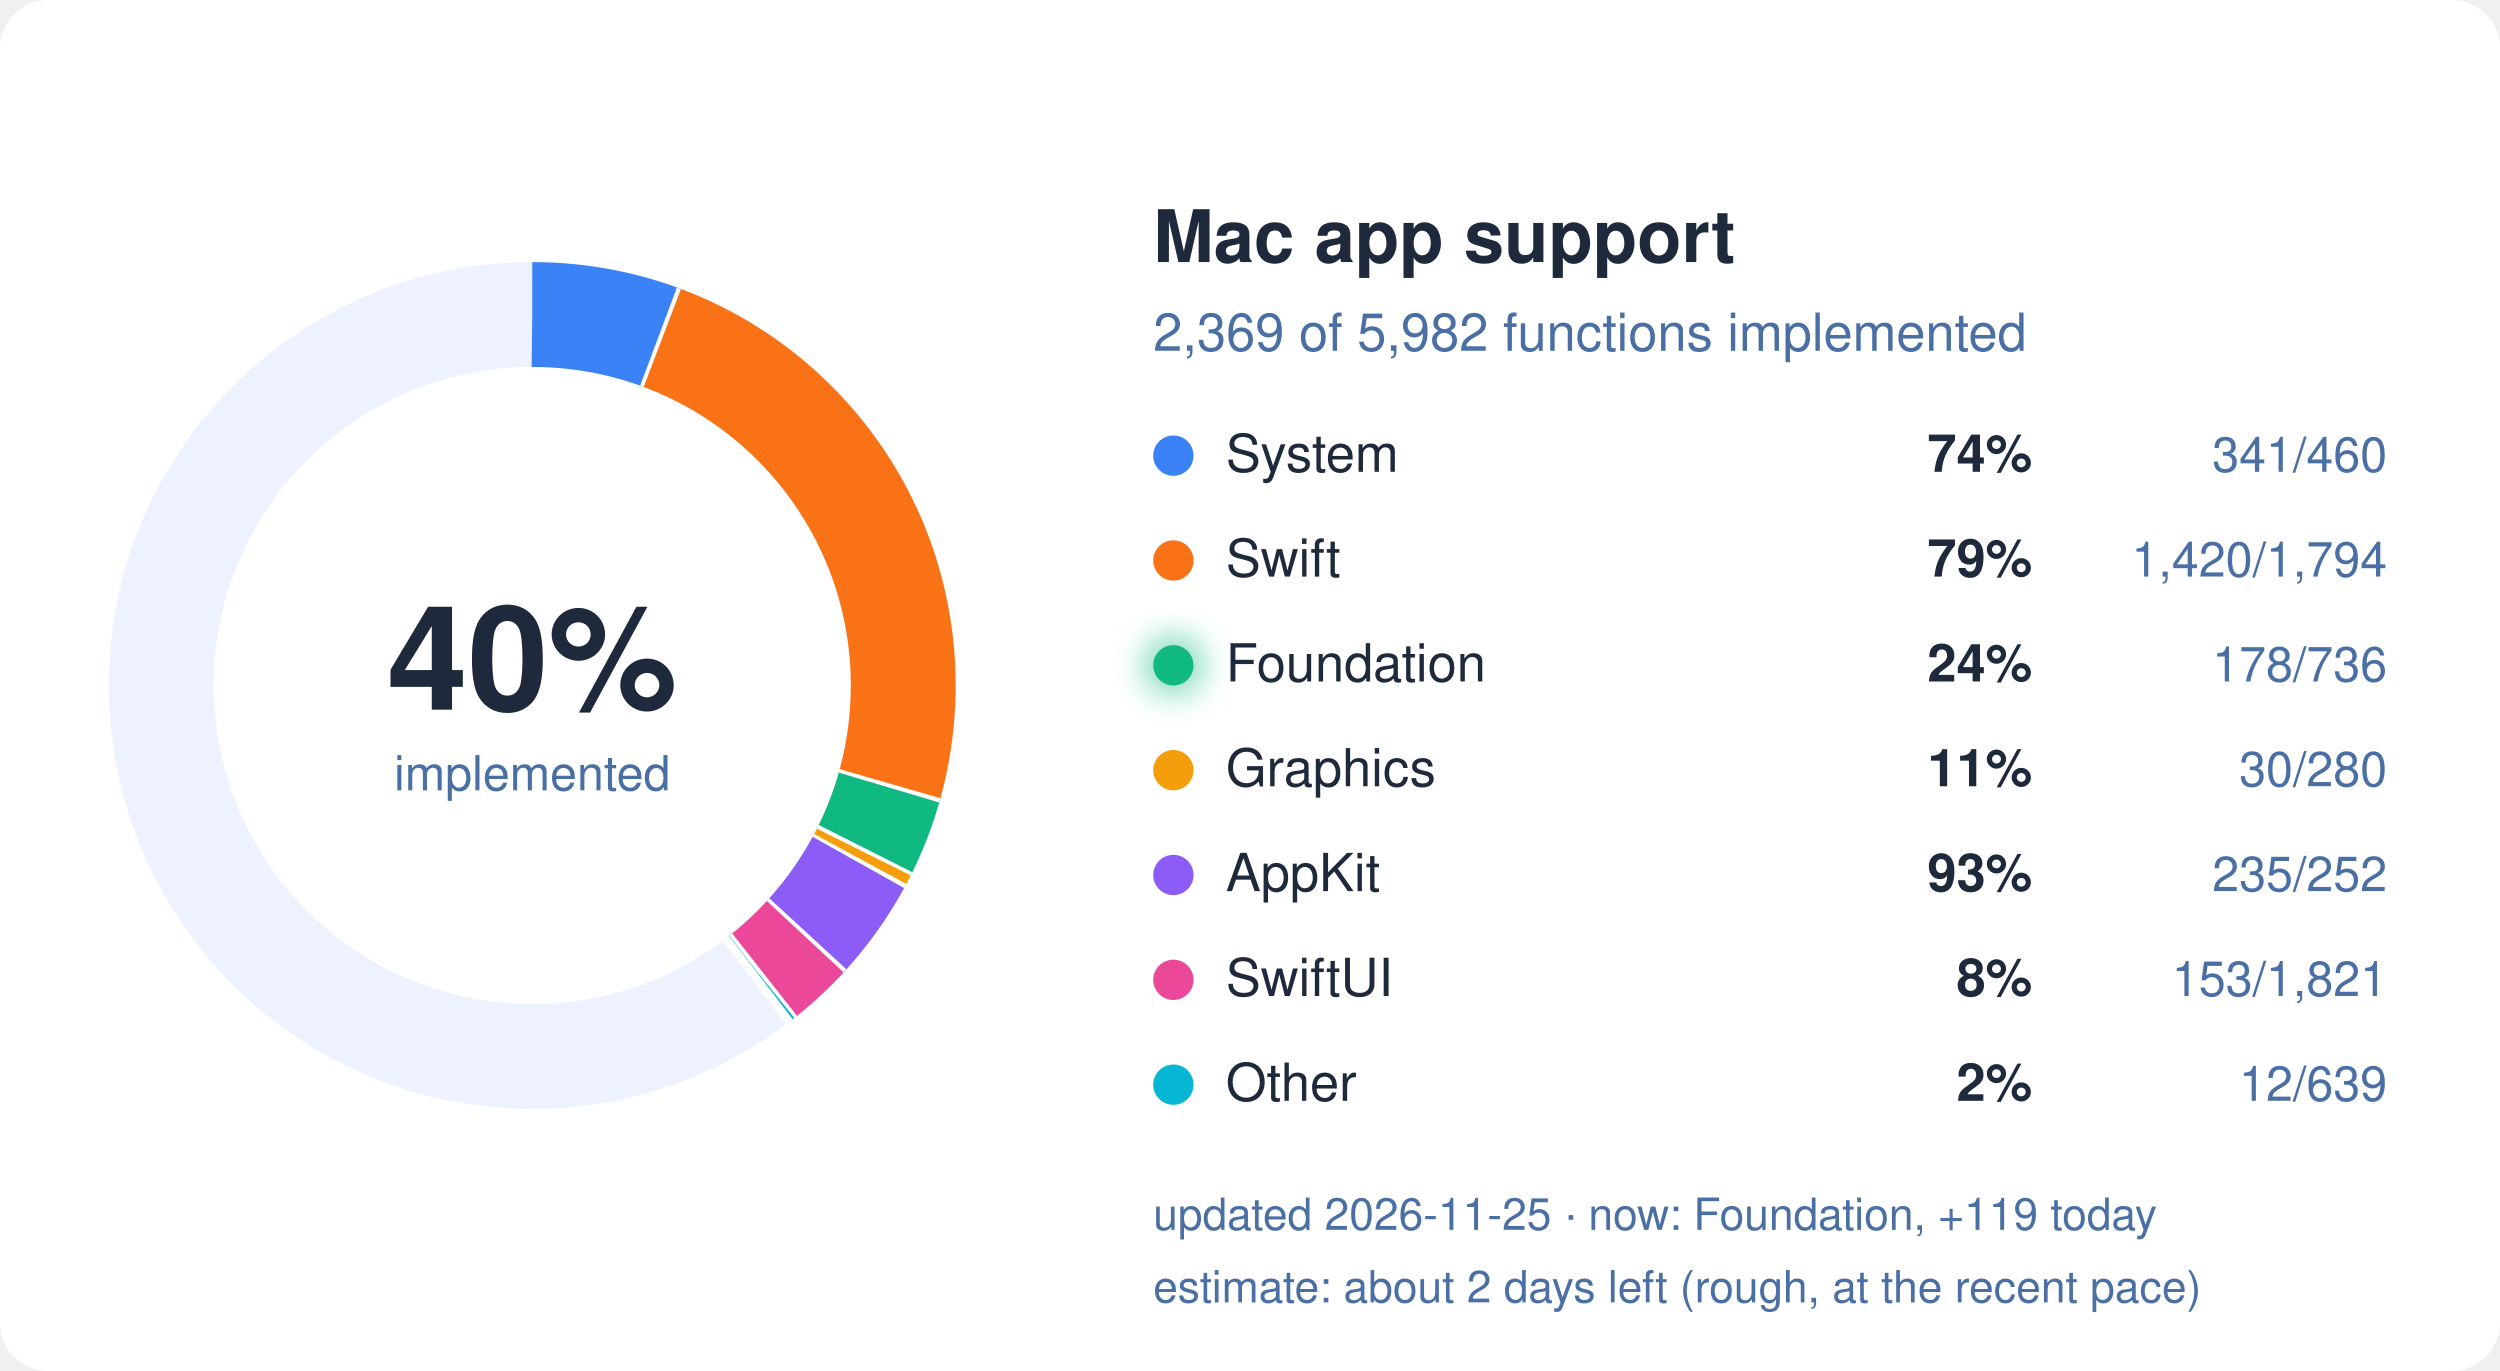
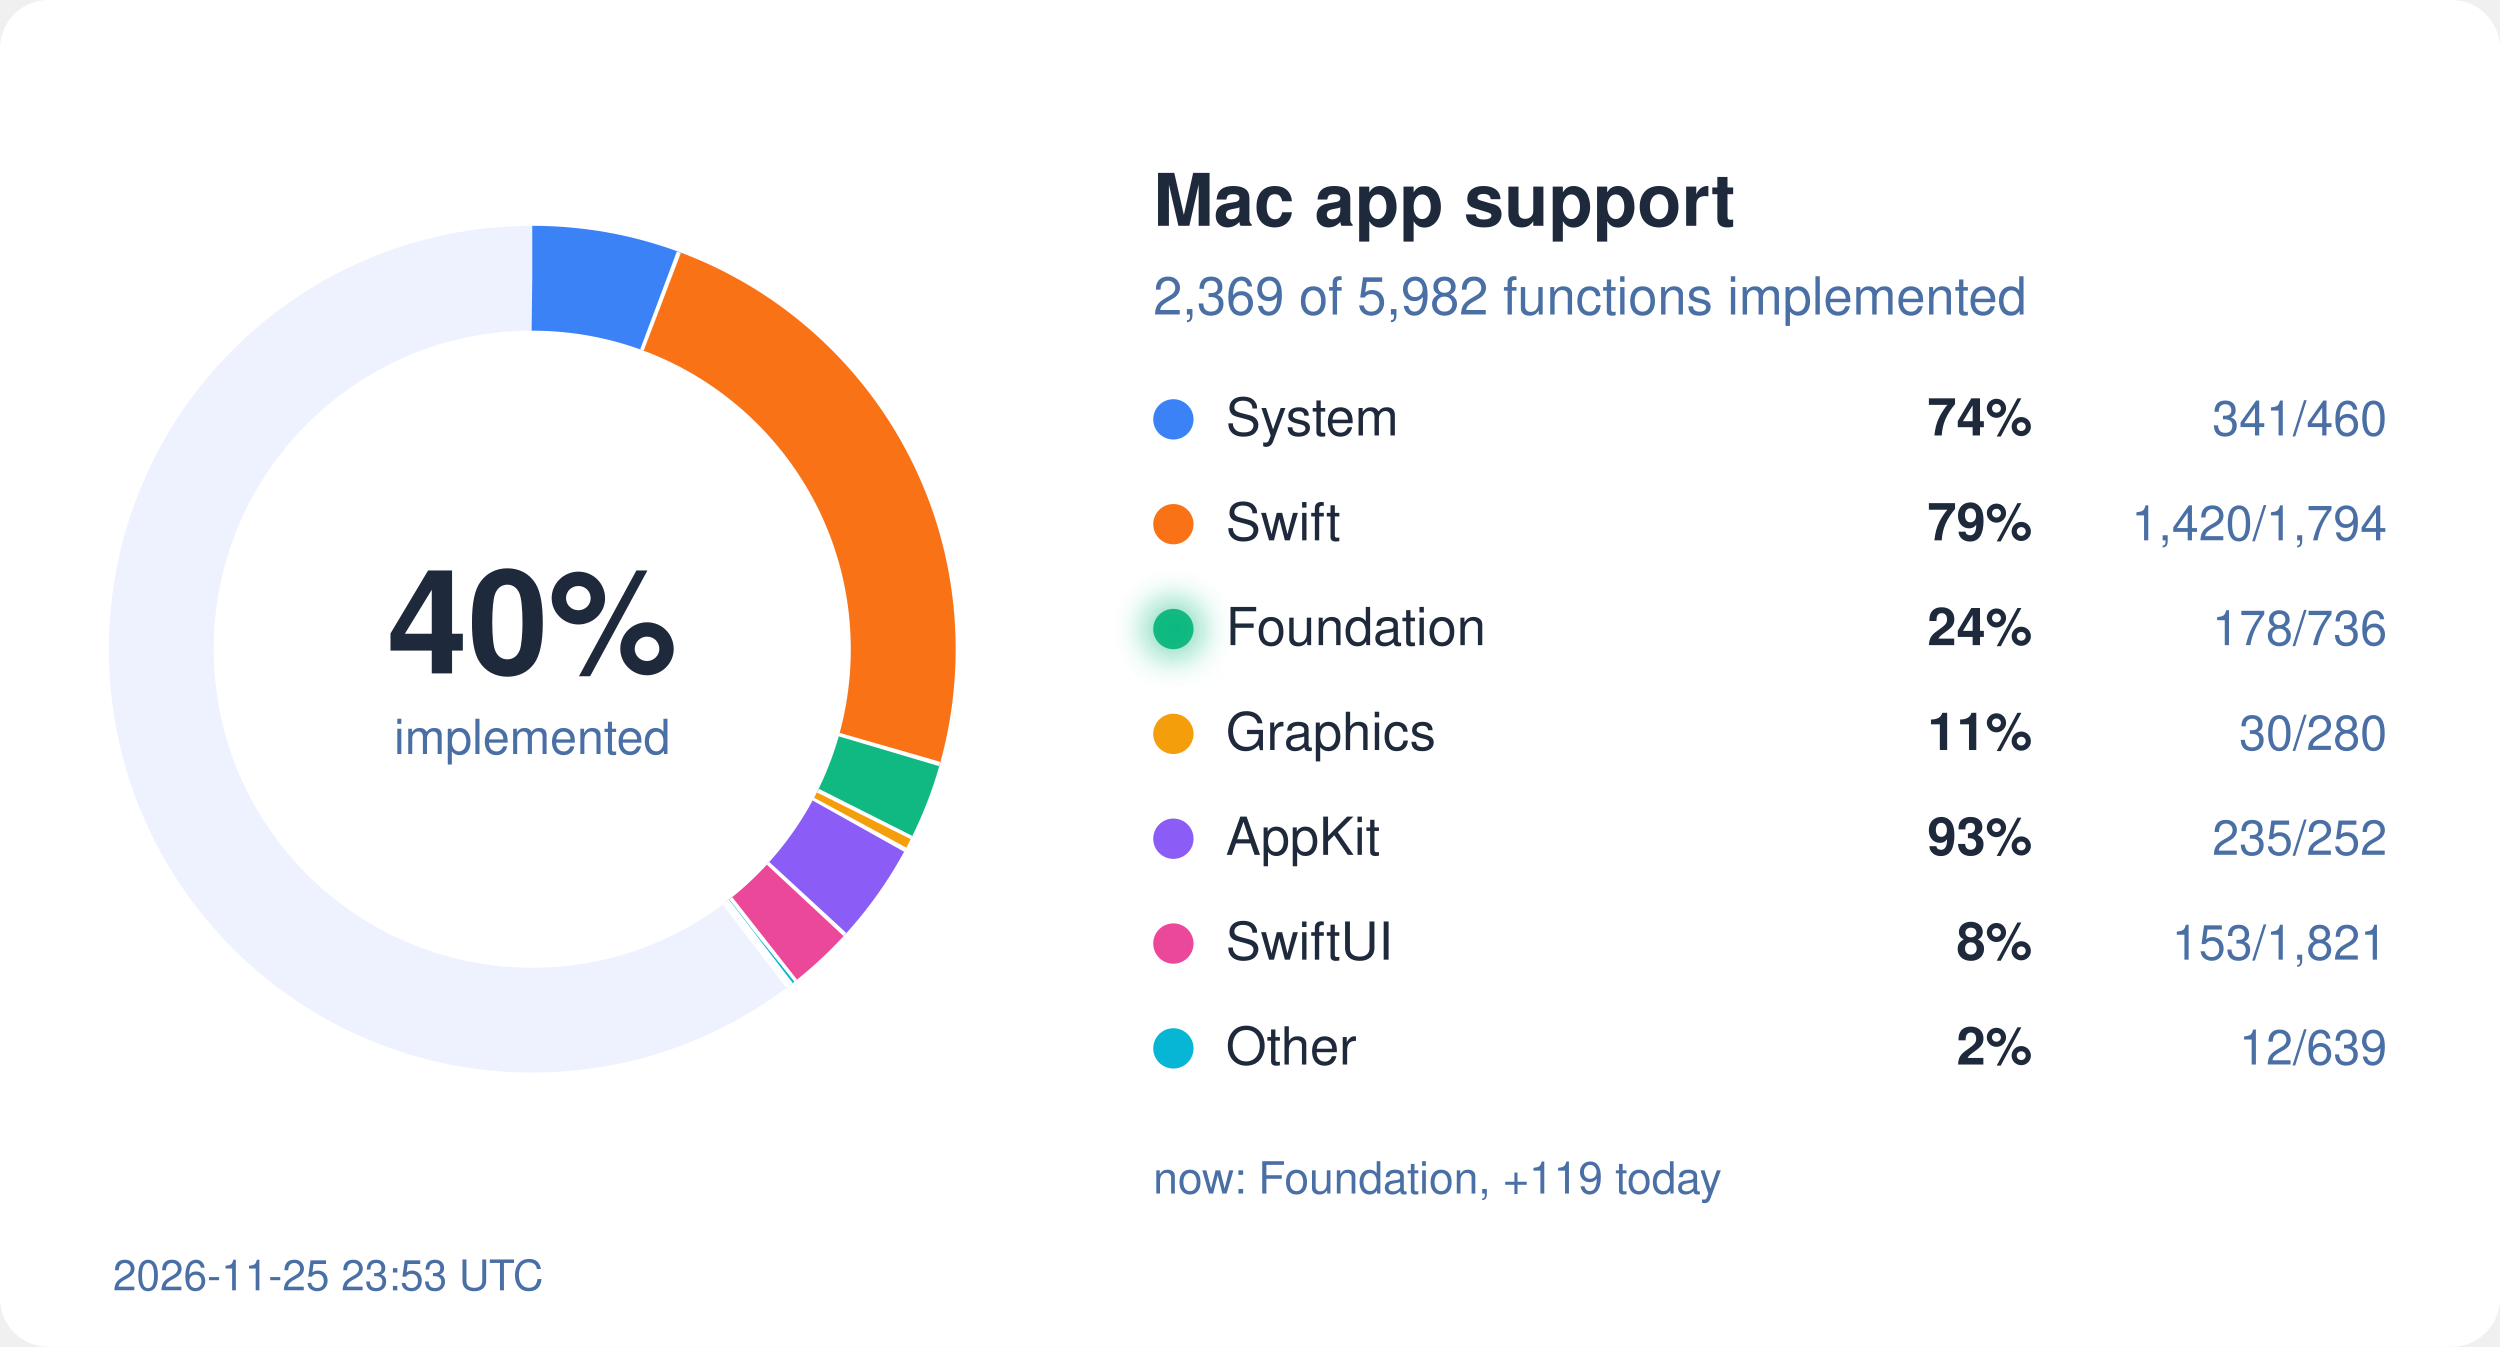
- <svg xmlns="http://www.w3.org/2000/svg" width="620" height="340" viewBox="0 0 620 340">
+ <svg xmlns="http://www.w3.org/2000/svg" width="620" height="334" viewBox="0 0 620 334">
  <style>
  text { font-family: system-ui, -apple-system, "Segoe UI", Helvetica, Arial, sans-serif; }
  .bg { fill: #ffffff; } .ink { fill: #1e293b; } .mute { fill: #4a6fa5; }
  .track { stroke: #eef2ff; } .gap { stroke: #ffffff; }
  .s-System { stroke: #3b82f6; } .f-System { fill: #3b82f6; }
  .s-Swift { stroke: #f97316; } .f-Swift { fill: #f97316; }
  .s-Foundation { stroke: #10b981; } .f-Foundation { fill: #10b981; }
  .s-Graphics { stroke: #f59e0b; } .f-Graphics { fill: #f59e0b; }
  .s-AppKit { stroke: #8b5cf6; } .f-AppKit { fill: #8b5cf6; }
  .s-SwiftUI { stroke: #ec4899; } .f-SwiftUI { fill: #ec4899; }
  .s-Other { stroke: #06b6d4; } .f-Other { fill: #06b6d4; }
  @media (prefers-color-scheme: dark) {
    .bg { fill: #0d1117; } .ink { fill: #e6edf3; } .mute { fill: #8fb4e3; }
    .track { stroke: #12263f; } .gap { stroke: #0d1117; }
    .s-System { stroke: #60a5fa; } .f-System { fill: #60a5fa; }
    .s-Swift { stroke: #fb923c; } .f-Swift { fill: #fb923c; }
    .s-Foundation { stroke: #34d399; } .f-Foundation { fill: #34d399; }
    .s-Graphics { stroke: #fbbf24; } .f-Graphics { fill: #fbbf24; }
    .s-AppKit { stroke: #a78bfa; } .f-AppKit { fill: #a78bfa; }
    .s-SwiftUI { stroke: #f472b6; } .f-SwiftUI { fill: #f472b6; }
    .s-Other { stroke: #22d3ee; } .f-Other { fill: #22d3ee; }
  }
</style>
  <defs>
    <filter id="glow" x="-50%" y="-50%" width="200%" height="200%">
      <feGaussianBlur stdDeviation="4" />
    </filter>
  </defs>
-   <rect width="620" height="340" rx="12" class="bg" />
-   <circle cx="132" cy="170" r="92" fill="none" class="track" stroke-width="26" />
-   <circle cx="132" cy="170" r="92" fill="none" class="s-System" stroke-width="26" stroke-dasharray="32.95 578.05" stroke-dashoffset="-0.00" transform="rotate(-90 132 170)" />
-   <line x1="159.7" y1="96.0" x2="168.8" y2="71.7" class="gap" stroke-width="2" />
-   <circle cx="132" cy="170" r="92" fill="none" class="s-Swift" stroke-width="26" stroke-dasharray="137.22 578.05" stroke-dashoffset="-32.95" transform="rotate(-90 132 170)" />
-   <line x1="207.9" y1="191.7" x2="232.9" y2="198.9" class="gap" stroke-width="2" />
-   <circle cx="132" cy="170" r="92" fill="none" class="s-Foundation" stroke-width="26" stroke-dasharray="17.20 578.05" stroke-dashoffset="-170.17" transform="rotate(-90 132 170)" />
-   <line x1="202.6" y1="205.5" x2="225.8" y2="217.2" class="gap" stroke-width="2" />
-   <circle cx="132" cy="170" r="92" fill="none" class="s-Graphics" stroke-width="26" stroke-dasharray="2.90 578.05" stroke-dashoffset="-187.37" transform="rotate(-90 132 170)" />
-   <line x1="201.4" y1="207.7" x2="224.3" y2="220.1" class="gap" stroke-width="2" />
-   <circle cx="132" cy="170" r="92" fill="none" class="s-AppKit" stroke-width="26" stroke-dasharray="22.71 578.05" stroke-dashoffset="-190.27" transform="rotate(-90 132 170)" />
-   <line x1="190.1" y1="223.5" x2="209.2" y2="241.1" class="gap" stroke-width="2" />
-   <circle cx="132" cy="170" r="92" fill="none" class="s-SwiftUI" stroke-width="26" stroke-dasharray="14.78 578.05" stroke-dashoffset="-212.98" transform="rotate(-90 132 170)" />
-   <line x1="180.8" y1="232.1" x2="196.9" y2="252.6" class="gap" stroke-width="2" />
-   <circle cx="132" cy="170" r="92" fill="none" class="s-Other" stroke-width="26" stroke-dasharray="1.16 578.05" stroke-dashoffset="-227.76" transform="rotate(-90 132 170)" />
-   <line x1="180.0" y1="232.7" x2="195.8" y2="253.4" class="gap" stroke-width="2" />
-   <text x="132" y="176" text-anchor="middle" class="ink" font-size="36" font-weight="700">40%</text>
-   <text x="132" y="196" text-anchor="middle" class="mute" font-size="12">implemented</text>
-   <text x="286" y="65" class="ink" font-size="18" font-weight="600">Mac app support</text>
-   <text x="286" y="87" class="mute" font-size="13">2,369 of 5,982 functions implemented</text>
-   <circle cx="291" cy="113" r="5" class="f-System" />
-   <text x="304" y="117" class="ink" font-size="13">System</text>
-   <text x="504" y="117" class="ink" font-size="13" font-weight="600" text-anchor="end">74%</text>
-   <text x="592" y="117" class="mute" font-size="12" text-anchor="end">341/460</text>
-   <circle cx="291" cy="139" r="5" class="f-Swift" />
-   <text x="304" y="143" class="ink" font-size="13">Swift</text>
-   <text x="504" y="143" class="ink" font-size="13" font-weight="600" text-anchor="end">79%</text>
-   <text x="592" y="143" class="mute" font-size="12" text-anchor="end">1,420/1,794</text>
-   <circle cx="291" cy="165" r="5" class="f-Foundation" />
-   <text x="304" y="169" class="ink" font-size="13">Foundation</text>
-   <circle cx="291" cy="165" r="7" class="f-Foundation" filter="url(#glow)" opacity="0.6" />
-   <text x="504" y="169" class="ink" font-size="13" font-weight="600" text-anchor="end">24%</text>
-   <text x="592" y="169" class="mute" font-size="12" text-anchor="end">178/736</text>
-   <circle cx="291" cy="191" r="5" class="f-Graphics" />
-   <text x="304" y="195" class="ink" font-size="13">Graphics</text>
-   <text x="504" y="195" class="ink" font-size="13" font-weight="600" text-anchor="end">11%</text>
-   <text x="592" y="195" class="mute" font-size="12" text-anchor="end">30/280</text>
-   <circle cx="291" cy="217" r="5" class="f-AppKit" />
-   <text x="304" y="221" class="ink" font-size="13">AppKit</text>
-   <text x="504" y="221" class="ink" font-size="13" font-weight="600" text-anchor="end">93%</text>
-   <text x="592" y="221" class="mute" font-size="12" text-anchor="end">235/252</text>
-   <circle cx="291" cy="243" r="5" class="f-SwiftUI" />
-   <text x="304" y="247" class="ink" font-size="13">SwiftUI</text>
-   <text x="504" y="247" class="ink" font-size="13" font-weight="600" text-anchor="end">8%</text>
-   <text x="592" y="247" class="mute" font-size="12" text-anchor="end">153/1,821</text>
-   <circle cx="291" cy="269" r="5" class="f-Other" />
-   <text x="304" y="273" class="ink" font-size="13">Other</text>
-   <text x="504" y="273" class="ink" font-size="13" font-weight="600" text-anchor="end">2%</text>
-   <text x="592" y="273" class="mute" font-size="12" text-anchor="end">12/639</text>
-   <text x="286" y="305" class="mute" font-size="11">updated 2026-11-25 · now: Foundation, +119 today</text>
-   <text x="286" y="323" class="mute" font-size="11">estimate: about 2 days left (rough, at the recent pace)</text>
+   <rect width="620" height="334" rx="12" class="bg" />
+   <circle cx="132" cy="161" r="92" fill="none" class="track" stroke-width="26" />
+   <circle cx="132" cy="161" r="92" fill="none" class="s-System" stroke-width="26" stroke-dasharray="32.95 578.05" stroke-dashoffset="-0.00" transform="rotate(-90 132 161)" />
+   <line x1="159.7" y1="87.0" x2="168.8" y2="62.7" class="gap" stroke-width="2" />
+   <circle cx="132" cy="161" r="92" fill="none" class="s-Swift" stroke-width="26" stroke-dasharray="137.22 578.05" stroke-dashoffset="-32.95" transform="rotate(-90 132 161)" />
+   <line x1="207.9" y1="182.7" x2="232.9" y2="189.9" class="gap" stroke-width="2" />
+   <circle cx="132" cy="161" r="92" fill="none" class="s-Foundation" stroke-width="26" stroke-dasharray="17.20 578.05" stroke-dashoffset="-170.17" transform="rotate(-90 132 161)" />
+   <line x1="202.6" y1="196.5" x2="225.8" y2="208.2" class="gap" stroke-width="2" />
+   <circle cx="132" cy="161" r="92" fill="none" class="s-Graphics" stroke-width="26" stroke-dasharray="2.90 578.05" stroke-dashoffset="-187.37" transform="rotate(-90 132 161)" />
+   <line x1="201.4" y1="198.7" x2="224.3" y2="211.1" class="gap" stroke-width="2" />
+   <circle cx="132" cy="161" r="92" fill="none" class="s-AppKit" stroke-width="26" stroke-dasharray="22.71 578.05" stroke-dashoffset="-190.27" transform="rotate(-90 132 161)" />
+   <line x1="190.1" y1="214.5" x2="209.2" y2="232.1" class="gap" stroke-width="2" />
+   <circle cx="132" cy="161" r="92" fill="none" class="s-SwiftUI" stroke-width="26" stroke-dasharray="14.78 578.05" stroke-dashoffset="-212.98" transform="rotate(-90 132 161)" />
+   <line x1="180.8" y1="223.1" x2="196.9" y2="243.6" class="gap" stroke-width="2" />
+   <circle cx="132" cy="161" r="92" fill="none" class="s-Other" stroke-width="26" stroke-dasharray="1.16 578.05" stroke-dashoffset="-227.76" transform="rotate(-90 132 161)" />
+   <line x1="180.0" y1="223.7" x2="195.8" y2="244.4" class="gap" stroke-width="2" />
+   <text x="132" y="167" text-anchor="middle" class="ink" font-size="36" font-weight="700">40%</text>
+   <text x="132" y="187" text-anchor="middle" class="mute" font-size="12">implemented</text>
+   <text x="286" y="56" class="ink" font-size="18" font-weight="600">Mac app support</text>
+   <text x="286" y="78" class="mute" font-size="13">2,369 of 5,982 functions implemented</text>
+   <circle cx="291" cy="104" r="5" class="f-System" />
+   <text x="304" y="108" class="ink" font-size="13">System</text>
+   <text x="504" y="108" class="ink" font-size="13" font-weight="600" text-anchor="end">74%</text>
+   <text x="592" y="108" class="mute" font-size="12" text-anchor="end">341/460</text>
+   <circle cx="291" cy="130" r="5" class="f-Swift" />
+   <text x="304" y="134" class="ink" font-size="13">Swift</text>
+   <text x="504" y="134" class="ink" font-size="13" font-weight="600" text-anchor="end">79%</text>
+   <text x="592" y="134" class="mute" font-size="12" text-anchor="end">1,420/1,794</text>
+   <circle cx="291" cy="156" r="5" class="f-Foundation" />
+   <text x="304" y="160" class="ink" font-size="13">Foundation</text>
+   <circle cx="291" cy="156" r="7" class="f-Foundation" filter="url(#glow)" opacity="0.6" />
+   <text x="504" y="160" class="ink" font-size="13" font-weight="600" text-anchor="end">24%</text>
+   <text x="592" y="160" class="mute" font-size="12" text-anchor="end">178/736</text>
+   <circle cx="291" cy="182" r="5" class="f-Graphics" />
+   <text x="304" y="186" class="ink" font-size="13">Graphics</text>
+   <text x="504" y="186" class="ink" font-size="13" font-weight="600" text-anchor="end">11%</text>
+   <text x="592" y="186" class="mute" font-size="12" text-anchor="end">30/280</text>
+   <circle cx="291" cy="208" r="5" class="f-AppKit" />
+   <text x="304" y="212" class="ink" font-size="13">AppKit</text>
+   <text x="504" y="212" class="ink" font-size="13" font-weight="600" text-anchor="end">93%</text>
+   <text x="592" y="212" class="mute" font-size="12" text-anchor="end">235/252</text>
+   <circle cx="291" cy="234" r="5" class="f-SwiftUI" />
+   <text x="304" y="238" class="ink" font-size="13">SwiftUI</text>
+   <text x="504" y="238" class="ink" font-size="13" font-weight="600" text-anchor="end">8%</text>
+   <text x="592" y="238" class="mute" font-size="12" text-anchor="end">153/1,821</text>
+   <circle cx="291" cy="260" r="5" class="f-Other" />
+   <text x="304" y="264" class="ink" font-size="13">Other</text>
+   <text x="504" y="264" class="ink" font-size="13" font-weight="600" text-anchor="end">2%</text>
+   <text x="592" y="264" class="mute" font-size="12" text-anchor="end">12/639</text>
+   <text x="286" y="296" class="mute" font-size="11">now: Foundation, +119 today</text>
+   <text x="28" y="320" class="mute" font-size="10.5">2026-11-25 23:53 UTC</text>
</svg>
